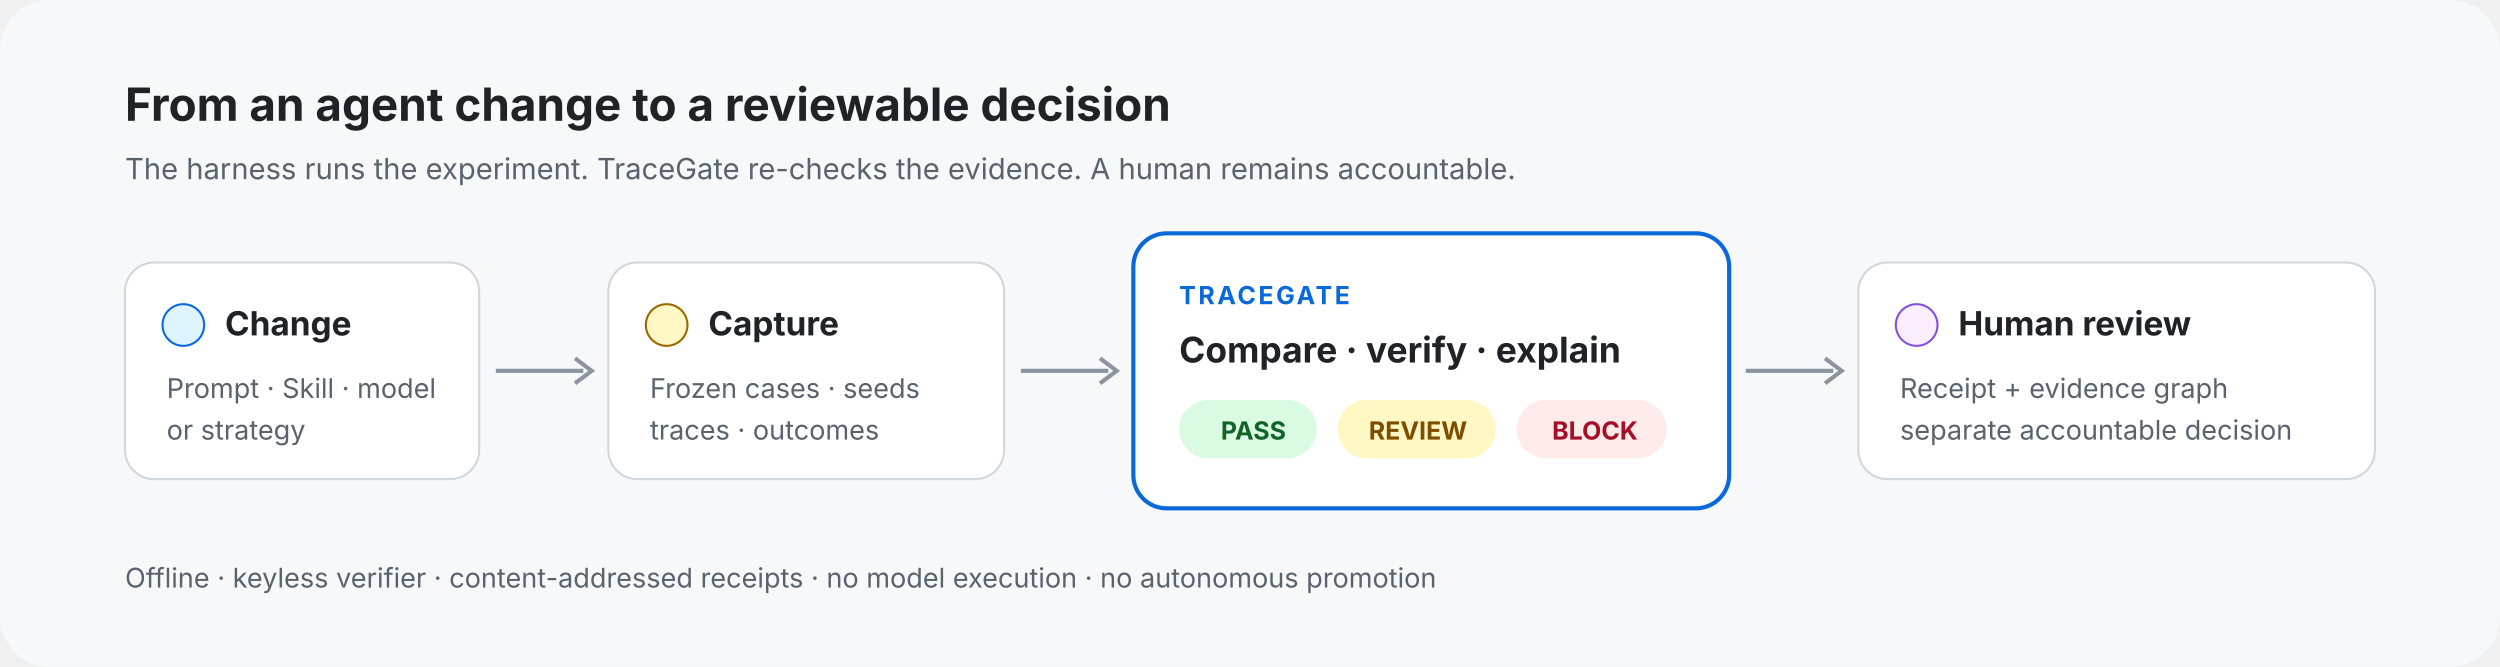
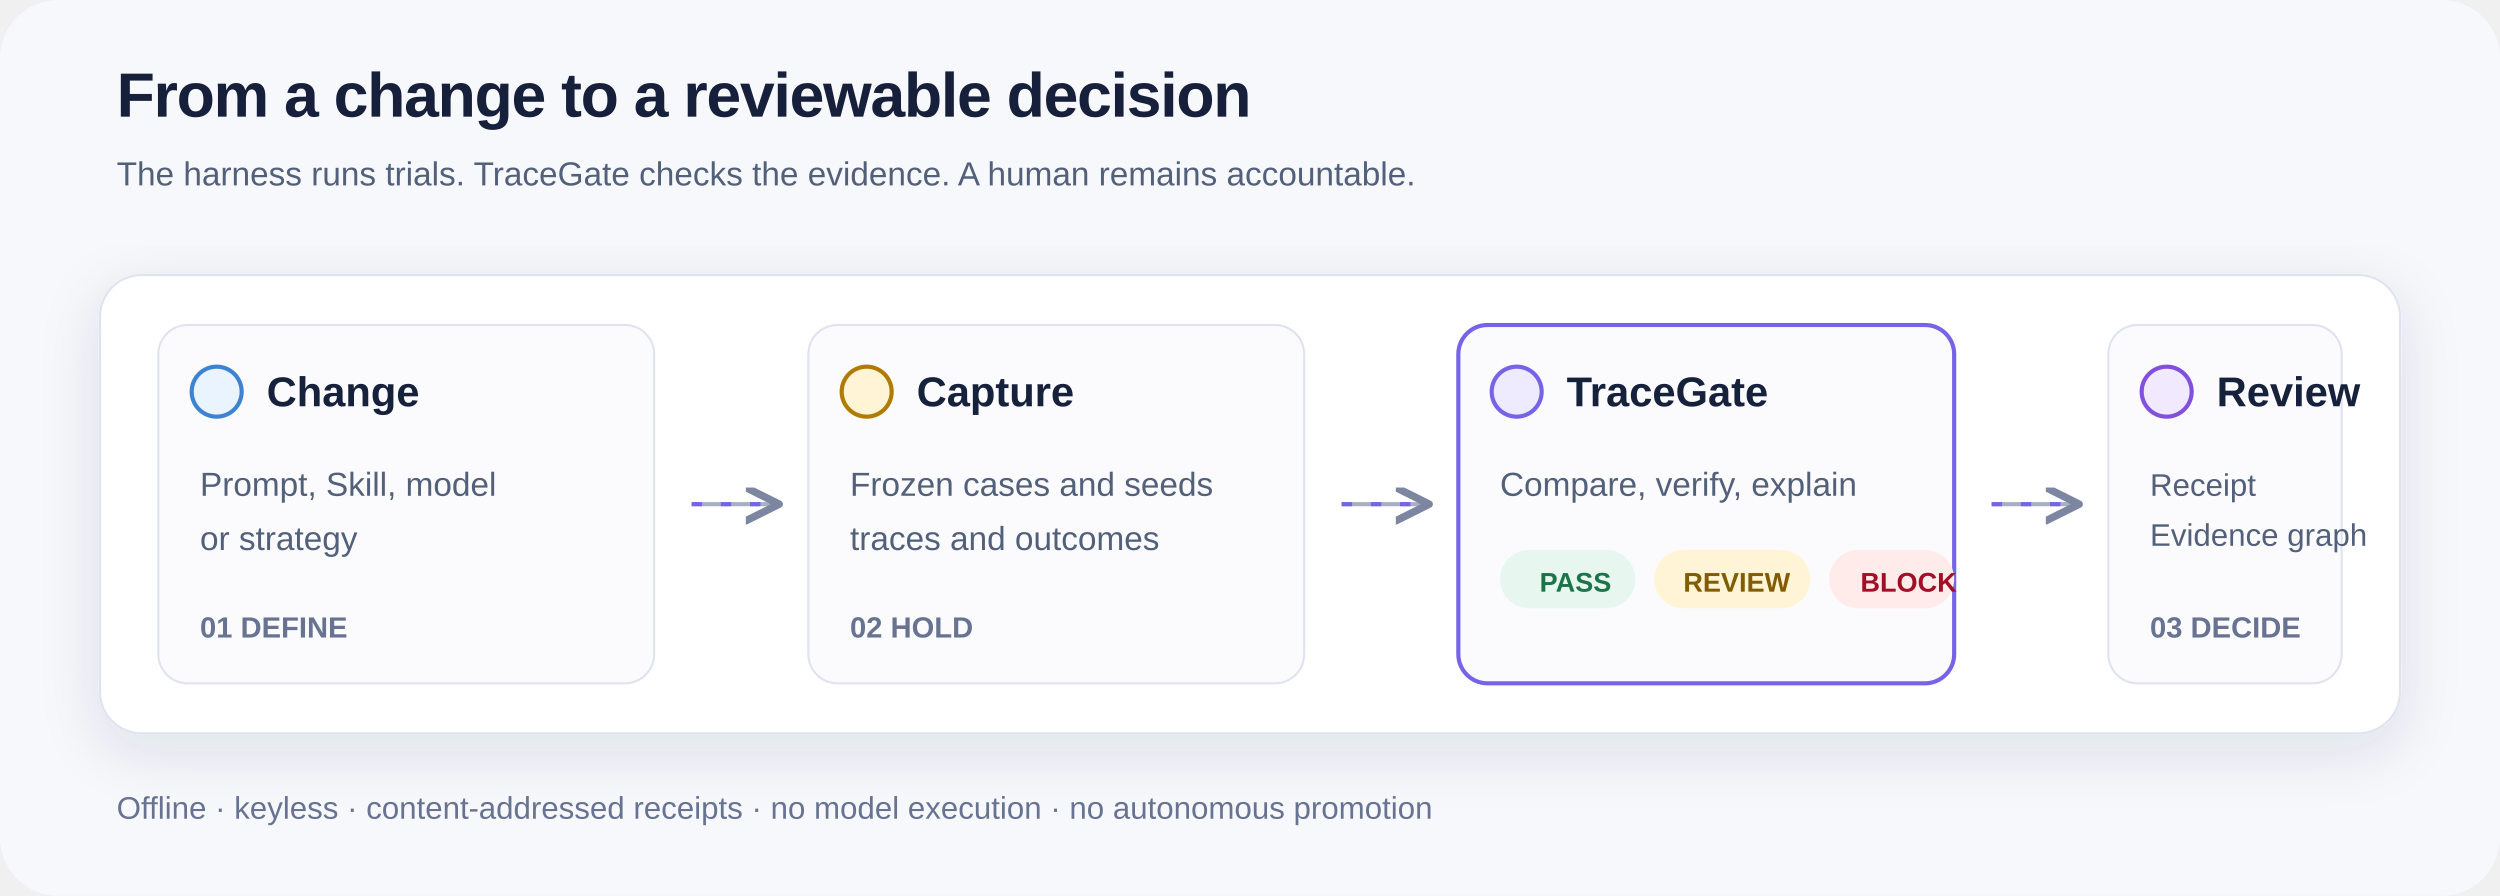
- <svg xmlns="http://www.w3.org/2000/svg" width="1200" height="320" viewBox="0 0 1200 320" role="img" aria-labelledby="title desc">
-   <rect width="1200" height="320" rx="24" fill="#f6f8fa" />
-   <g font-family="Inter, ui-sans-serif, system-ui, -apple-system, BlinkMacSystemFont, Segoe UI, sans-serif">
-     <text x="60" y="58" font-size="22" font-weight="700" fill="#1f2328">From an agent change to a reviewable decision</text>
-     <text x="60" y="86" font-size="14" fill="#59636e">The harness runs the experiment. TraceGate re-checks the evidence. A human remains accountable.</text>
-     <g transform="translate(60 126)">
-       <rect width="170" height="104" rx="14" fill="#ffffff" stroke="#d0d7de" />
-       <circle cx="28" cy="30" r="10" fill="#ddf4ff" stroke="#0969da" />
-       <text x="48" y="35" font-size="16" font-weight="650" fill="#1f2328">Change</text>
-       <text x="20" y="65" font-size="13" fill="#59636e">Prompt · Skill · model</text>
-       <text x="20" y="85" font-size="13" fill="#59636e">or strategy</text>
+ <svg xmlns="http://www.w3.org/2000/svg" width="1200" height="430" viewBox="0 0 1200 430" role="img" aria-labelledby="title desc">
+   <defs>
+     <filter id="shadow" x="-10%" y="-10%" width="120%" height="140%">
+       <feDropShadow dx="0" dy="8" stdDeviation="14" flood-color="#24314f" flood-opacity=".12" />
+     </filter>
+     <marker id="arrow" markerWidth="10" markerHeight="10" refX="8" refY="4" orient="auto">
+       <path d="M0 0 8 4 0 8" fill="none" stroke="#7b86a0" stroke-width="1.8" stroke-linecap="round" stroke-linejoin="round" />
+     </marker>
+   </defs>
+   <rect width="1200" height="430" rx="28" fill="#f7f8fc" />
+   <g font-family="Atkinson Hyperlegible Next, Segoe UI, Noto Sans Thai, Leelawadee UI, Arial, sans-serif" fill="#17203a">
+     <text x="56" y="56" font-size="30" font-weight="760" letter-spacing="-.02em">From a change to a reviewable decision</text>
+     <text x="56" y="89" font-size="16" fill="#52607a">The harness runs trials. TraceGate checks the evidence. A human remains accountable.</text>
+     <g transform="translate(48 132)" filter="url(#shadow)">
+       <rect width="1104" height="220" rx="20" fill="#ffffff" stroke="#dfe3ef" />
+       <g transform="translate(28 24)">
+         <rect width="238" height="172" rx="14" fill="#fbfbfe" stroke="#dfe3ef" />
+         <circle cx="28" cy="32" r="12" fill="#eaf4ff" stroke="#3d83d1" stroke-width="2" />
+         <text x="52" y="39" font-size="20" font-weight="720">Change</text>
+         <text x="20" y="82" font-size="16" fill="#52607a">Prompt, Skill, model</text>
+         <text x="20" y="108" font-size="16" fill="#52607a">or strategy</text>
+         <text x="20" y="150" font-size="14" font-weight="700" fill="#687391">01  DEFINE</text>
+       </g>
+       <path d="M284 110h42" fill="none" stroke="#a7afc3" stroke-width="2" marker-end="url(#arrow)" />
+       <path d="M284 110h42" fill="none" stroke="#7564e8" stroke-width="2" stroke-dasharray="5 9">
+         <animate attributeName="stroke-dashoffset" from="0" to="-28" dur="1.4s" repeatCount="indefinite" />
+       </path>
+       <g transform="translate(340 24)">
+         <rect width="238" height="172" rx="14" fill="#fbfbfe" stroke="#dfe3ef" />
+         <circle cx="28" cy="32" r="12" fill="#fff5d6" stroke="#b17a00" stroke-width="2" />
+         <text x="52" y="39" font-size="20" font-weight="720">Capture</text>
+         <text x="20" y="82" font-size="16" fill="#52607a">Frozen cases and seeds</text>
+         <text x="20" y="108" font-size="16" fill="#52607a">traces and outcomes</text>
+         <text x="20" y="150" font-size="14" font-weight="700" fill="#687391">02  HOLD</text>
+       </g>
+       <path d="M596 110h42" fill="none" stroke="#a7afc3" stroke-width="2" marker-end="url(#arrow)" />
+       <path d="M596 110h42" fill="none" stroke="#7564e8" stroke-width="2" stroke-dasharray="5 9">
+         <animate attributeName="stroke-dashoffset" from="0" to="-28" dur="1.4s" begin=".7s" repeatCount="indefinite" />
+       </path>
+       <g transform="translate(652 24)">
+         <rect width="238" height="172" rx="14" fill="#fbfbfe" stroke="#7564e8" stroke-width="2" />
+         <circle cx="28" cy="32" r="12" fill="#eeeaff" stroke="#7564e8" stroke-width="2">
+           <animate attributeName="r" values="12;15;12" dur="3.6s" repeatCount="indefinite" />
+         </circle>
+         <text x="52" y="39" font-size="20" font-weight="720">TraceGate</text>
+         <text x="20" y="82" font-size="16" fill="#52607a">Compare, verify, explain</text>
+         <rect x="20" y="108" width="65" height="28" rx="14" fill="#e7f7ef" />
+         <text x="39" y="128" font-size="13" font-weight="760" fill="#1c7548">PASS</text>
+         <rect x="94" y="108" width="75" height="28" rx="14" fill="#fff5d6" />
+         <text x="108" y="128" font-size="13" font-weight="760" fill="#815b00">REVIEW</text>
+         <rect x="178" y="108" width="60" height="28" rx="14" fill="#ffebe9" />
+         <text x="193" y="128" font-size="13" font-weight="760" fill="#a40e26">BLOCK</text>
+       </g>
+       <path d="M908 110h42" fill="none" stroke="#a7afc3" stroke-width="2" marker-end="url(#arrow)" />
+       <path d="M908 110h42" fill="none" stroke="#7564e8" stroke-width="2" stroke-dasharray="5 9">
+         <animate attributeName="stroke-dashoffset" from="0" to="-28" dur="1.4s" begin="1.4s" repeatCount="indefinite" />
+       </path>
+       <g transform="translate(964 24)">
+         <rect width="112" height="172" rx="14" fill="#fbfbfe" stroke="#dfe3ef" />
+         <circle cx="28" cy="32" r="12" fill="#f1eaff" stroke="#8250df" stroke-width="2" />
+         <text x="52" y="39" font-size="20" font-weight="720">Review</text>
+         <text x="20" y="82" font-size="15" fill="#52607a">Receipt</text>
+         <text x="20" y="106" font-size="15" fill="#52607a">Evidence graph</text>
+         <text x="20" y="150" font-size="14" font-weight="700" fill="#687391">03  DECIDE</text>
+       </g>
    </g>
-     <path d="M238 178h42" stroke="#8c959f" stroke-width="2" />
-     <path d="m276 172 8 6-8 6" fill="none" stroke="#8c959f" stroke-width="2" />
-     <g transform="translate(292 126)">
-       <rect width="190" height="104" rx="14" fill="#ffffff" stroke="#d0d7de" />
-       <circle cx="28" cy="30" r="10" fill="#fff8c5" stroke="#9a6700" />
-       <text x="48" y="35" font-size="16" font-weight="650" fill="#1f2328">Capture</text>
-       <text x="20" y="65" font-size="13" fill="#59636e">Frozen cases · seeds</text>
-       <text x="20" y="85" font-size="13" fill="#59636e">traces · outcomes</text>
-     </g>
-     <path d="M490 178h42" stroke="#8c959f" stroke-width="2" />
-     <path d="m528 172 8 6-8 6" fill="none" stroke="#8c959f" stroke-width="2" />
-     <g transform="translate(544 112)">
-       <rect width="286" height="132" rx="16" fill="#ffffff" stroke="#0969da" stroke-width="2" />
-       <text x="22" y="34" font-size="12" font-weight="700" letter-spacing="1.2" fill="#0969da">TRACEGATE</text>
-       <text x="22" y="62" font-size="17" font-weight="650" fill="#1f2328">Compare · verify · explain</text>
-       <rect x="22" y="80" width="66" height="28" rx="14" fill="#dafbe1" />
-       <text x="42" y="99" font-size="12" font-weight="700" fill="#116329">PASS</text>
-       <rect x="98" y="80" width="76" height="28" rx="14" fill="#fff8c5" />
-       <text x="113" y="99" font-size="12" font-weight="700" fill="#7d4e00">REVIEW</text>
-       <rect x="184" y="80" width="72" height="28" rx="14" fill="#ffebe9" />
-       <text x="201" y="99" font-size="12" font-weight="700" fill="#a40e26">BLOCK</text>
-     </g>
-     <path d="M838 178h42" stroke="#8c959f" stroke-width="2" />
-     <path d="m876 172 8 6-8 6" fill="none" stroke="#8c959f" stroke-width="2" />
-     <g transform="translate(892 126)">
-       <rect width="248" height="104" rx="14" fill="#ffffff" stroke="#d0d7de" />
-       <circle cx="28" cy="30" r="10" fill="#fbefff" stroke="#8250df" />
-       <text x="48" y="35" font-size="16" font-weight="650" fill="#1f2328">Human review</text>
-       <text x="20" y="65" font-size="13" fill="#59636e">Receipt + evidence graph</text>
-       <text x="20" y="85" font-size="13" fill="#59636e">separate accountable decision</text>
-     </g>
-     <text x="60" y="282" font-size="13" fill="#59636e">Offline · keyless verifier · content-addressed receipts · no model execution · no autonomous promotion</text>
+     <text x="56" y="393" font-size="15" fill="#687391">Offline  ·  keyless  ·  content-addressed receipts  ·  no model execution  ·  no autonomous promotion</text>
  </g>
</svg>
